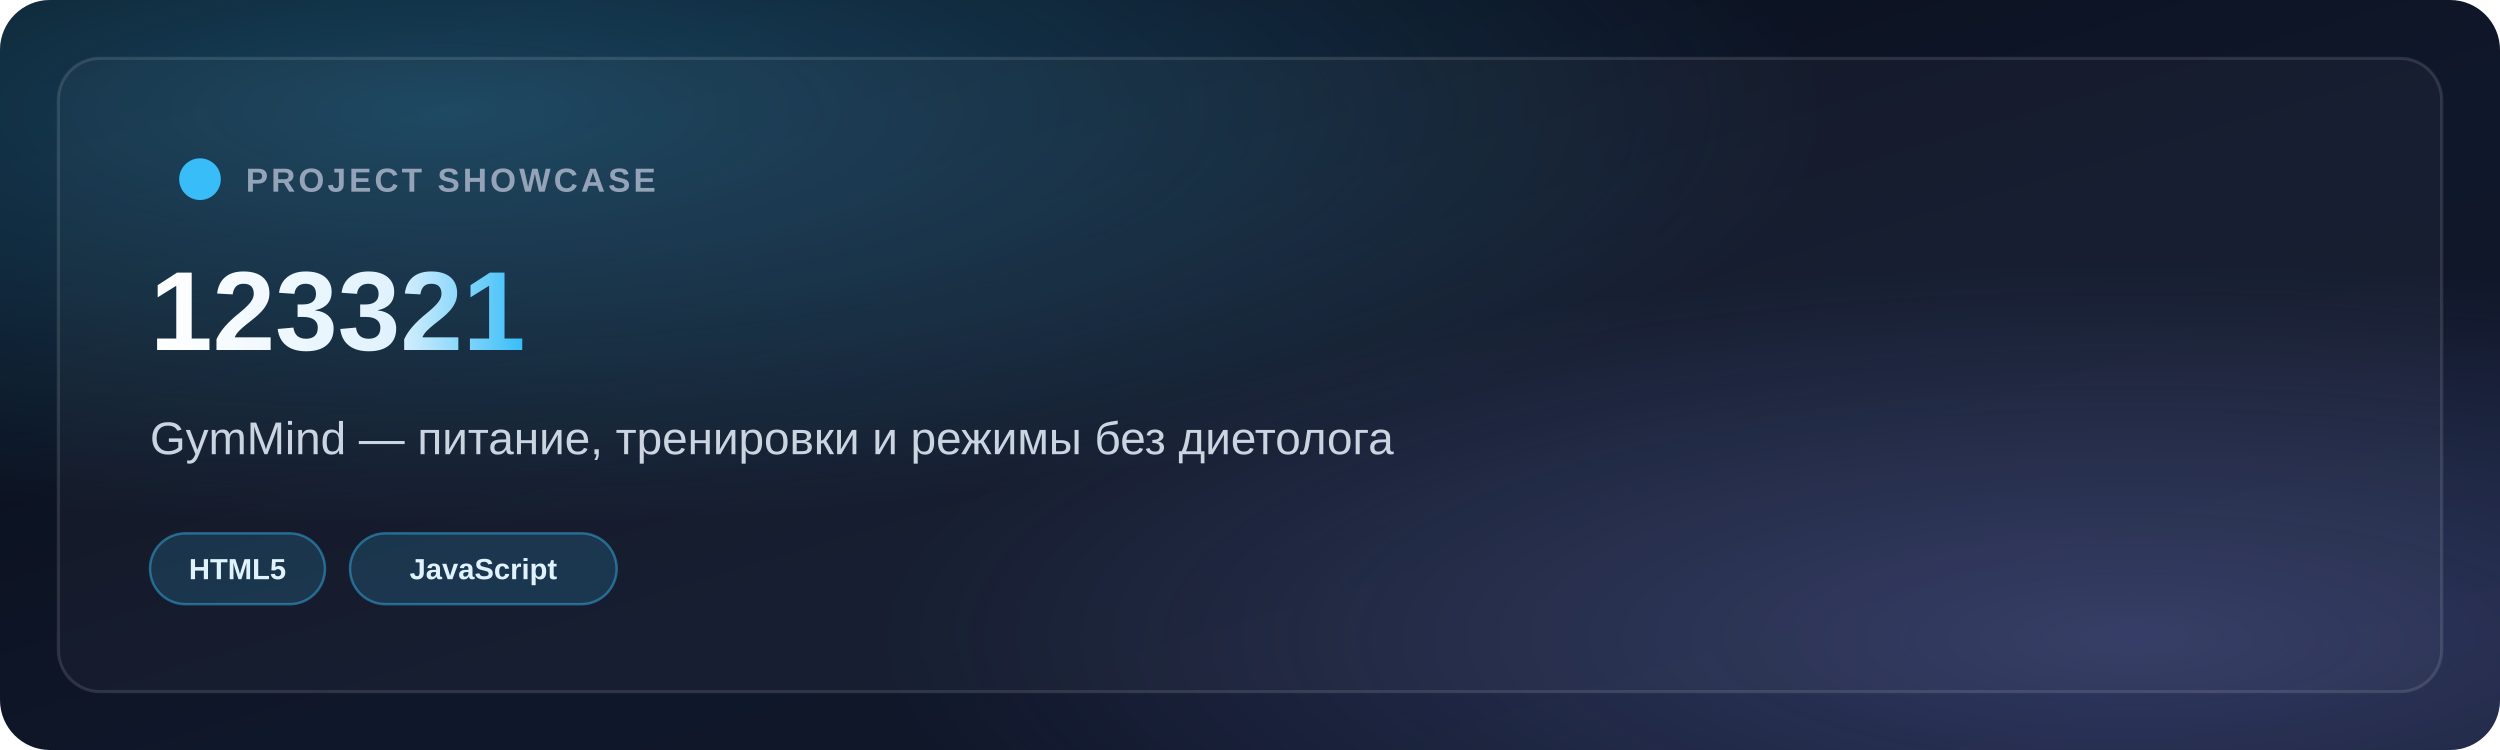
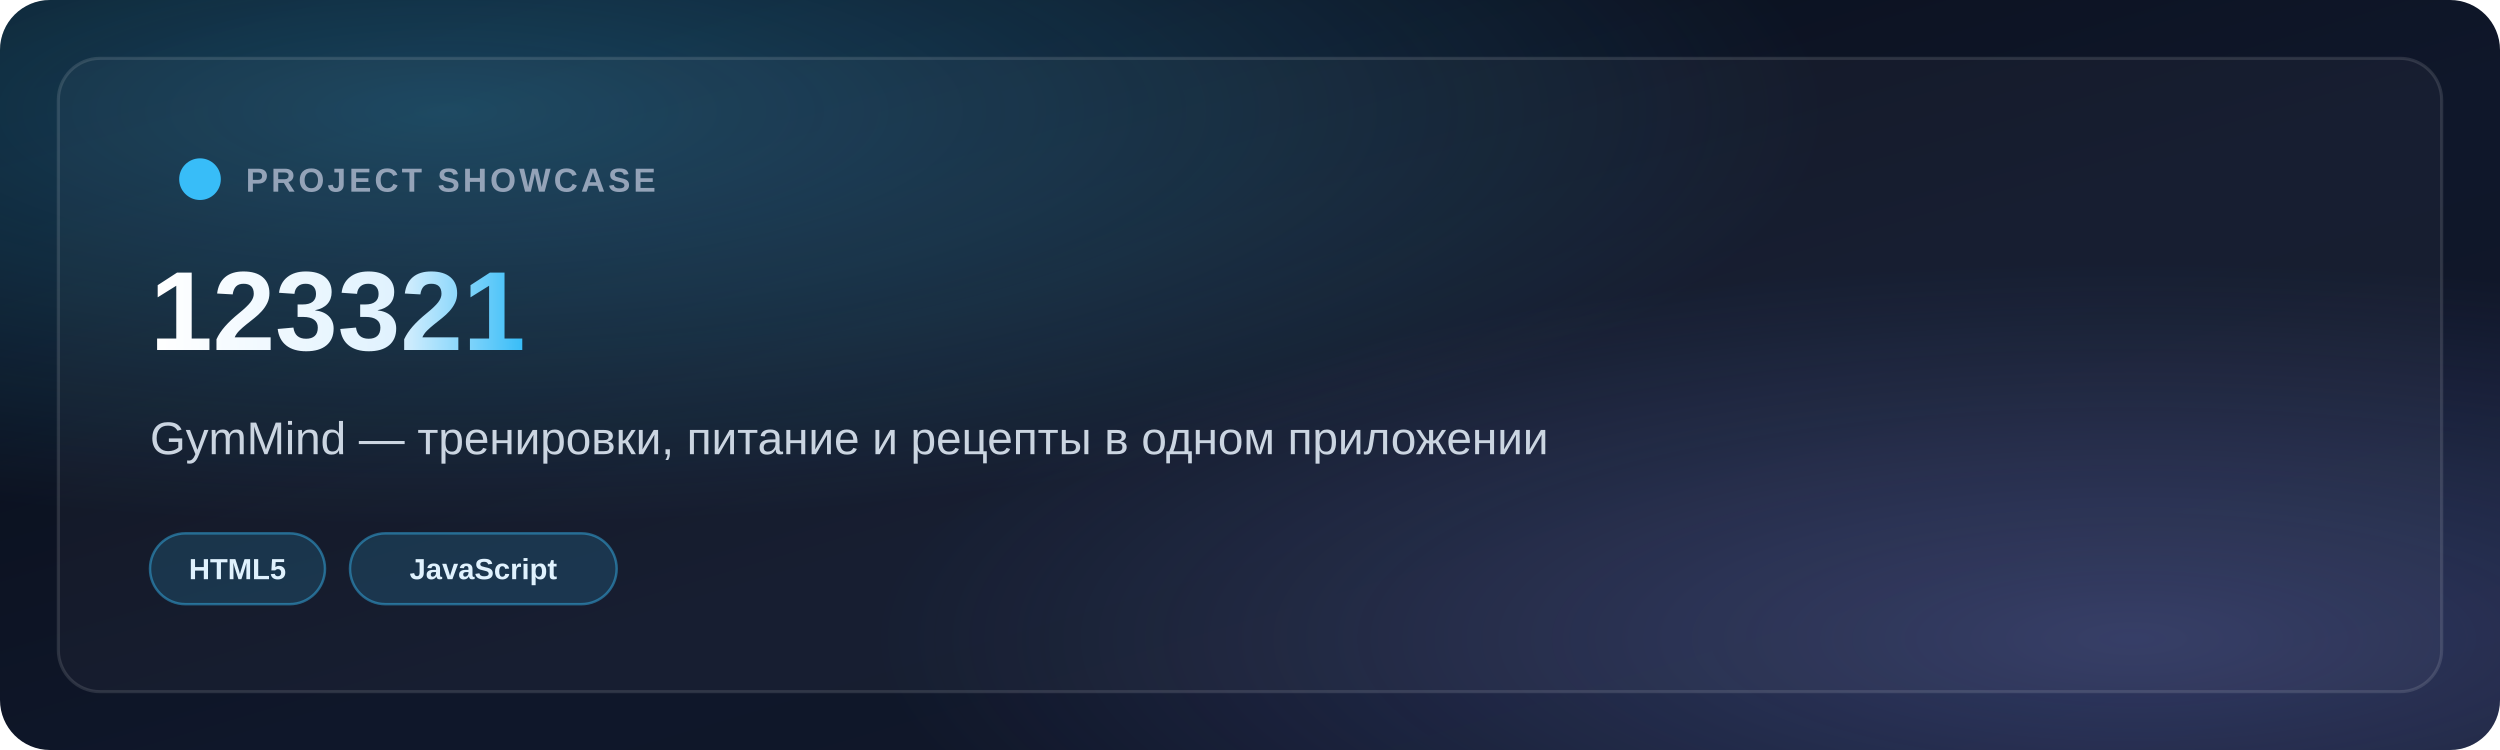
<svg xmlns="http://www.w3.org/2000/svg" width="1200" height="360" viewBox="0 0 1200 360">
  <defs>
    <linearGradient id="bg" x1="0" y1="0" x2="1" y2="1">
      <stop offset="0%" stop-color="#070b14" />
      <stop offset="55%" stop-color="#0f172a" />
      <stop offset="100%" stop-color="#111827" />
    </linearGradient>
    <radialGradient id="glow1" cx="18%" cy="15%" r="55%">
      <stop offset="0%" stop-color="#38bdf8" stop-opacity="0.30" />
      <stop offset="100%" stop-color="#38bdf8" stop-opacity="0" />
    </radialGradient>
    <radialGradient id="glow2" cx="85%" cy="85%" r="50%">
      <stop offset="0%" stop-color="#818cf8" stop-opacity="0.28" />
      <stop offset="100%" stop-color="#818cf8" stop-opacity="0" />
    </radialGradient>
    <linearGradient id="titleGrad" x1="0" y1="0" x2="1" y2="0">
      <stop offset="0%" stop-color="#ffffff" />
      <stop offset="65%" stop-color="#e0f2fe" />
      <stop offset="100%" stop-color="#38bdf8" />
    </linearGradient>
  </defs>
  <rect width="1200" height="360" rx="24" fill="url(#bg)" />
  <rect width="1200" height="360" rx="24" fill="url(#glow1)" />
  <rect width="1200" height="360" rx="24" fill="url(#glow2)" />
  <rect x="28" y="28" width="1144" height="304" rx="20" fill="rgba(255,255,255,0.035)" stroke="rgba(255,255,255,0.12)" stroke-width="1.5" />
  <circle cx="96" cy="86" r="10" fill="#38bdf8" />
  <text x="118" y="92" fill="#94a3b8" font-family="Segoe UI, Arial, sans-serif" font-size="16" font-weight="600" letter-spacing="1.5">PROJECT SHOWCASE</text>
  <text x="72" y="168" fill="url(#titleGrad)" font-family="Segoe UI, Arial, sans-serif" font-size="54" font-weight="800">123321</text>
-   <text x="72" y="218" fill="#cbd5e1" font-family="Segoe UI, Arial, sans-serif" font-size="22" font-weight="400">GymMind — питание, тренировки и режимы без диетолога</text>
+   <text x="72" y="218" fill="#cbd5e1" font-family="Segoe UI, Arial, sans-serif" font-size="22" font-weight="400">GymMind — тренировки, питание и рецепты в одном приложении</text>
  <g transform="translate(72, 256)">
    <rect width="84" height="34" rx="17" fill="rgba(56,189,248,0.16)" stroke="rgba(56,189,248,0.45)" stroke-width="1.2" />
    <text x="42" y="22" text-anchor="middle" fill="#e0f2fe" font-family="Segoe UI, Arial, sans-serif" font-size="14" font-weight="600">HTML5</text>
  </g>
  <g transform="translate(168, 256)">
    <rect width="128" height="34" rx="17" fill="rgba(56,189,248,0.16)" stroke="rgba(56,189,248,0.45)" stroke-width="1.2" />
    <text x="64" y="22" text-anchor="middle" fill="#e0f2fe" font-family="Segoe UI, Arial, sans-serif" font-size="14" font-weight="600">JavaScript</text>
  </g>
</svg>
